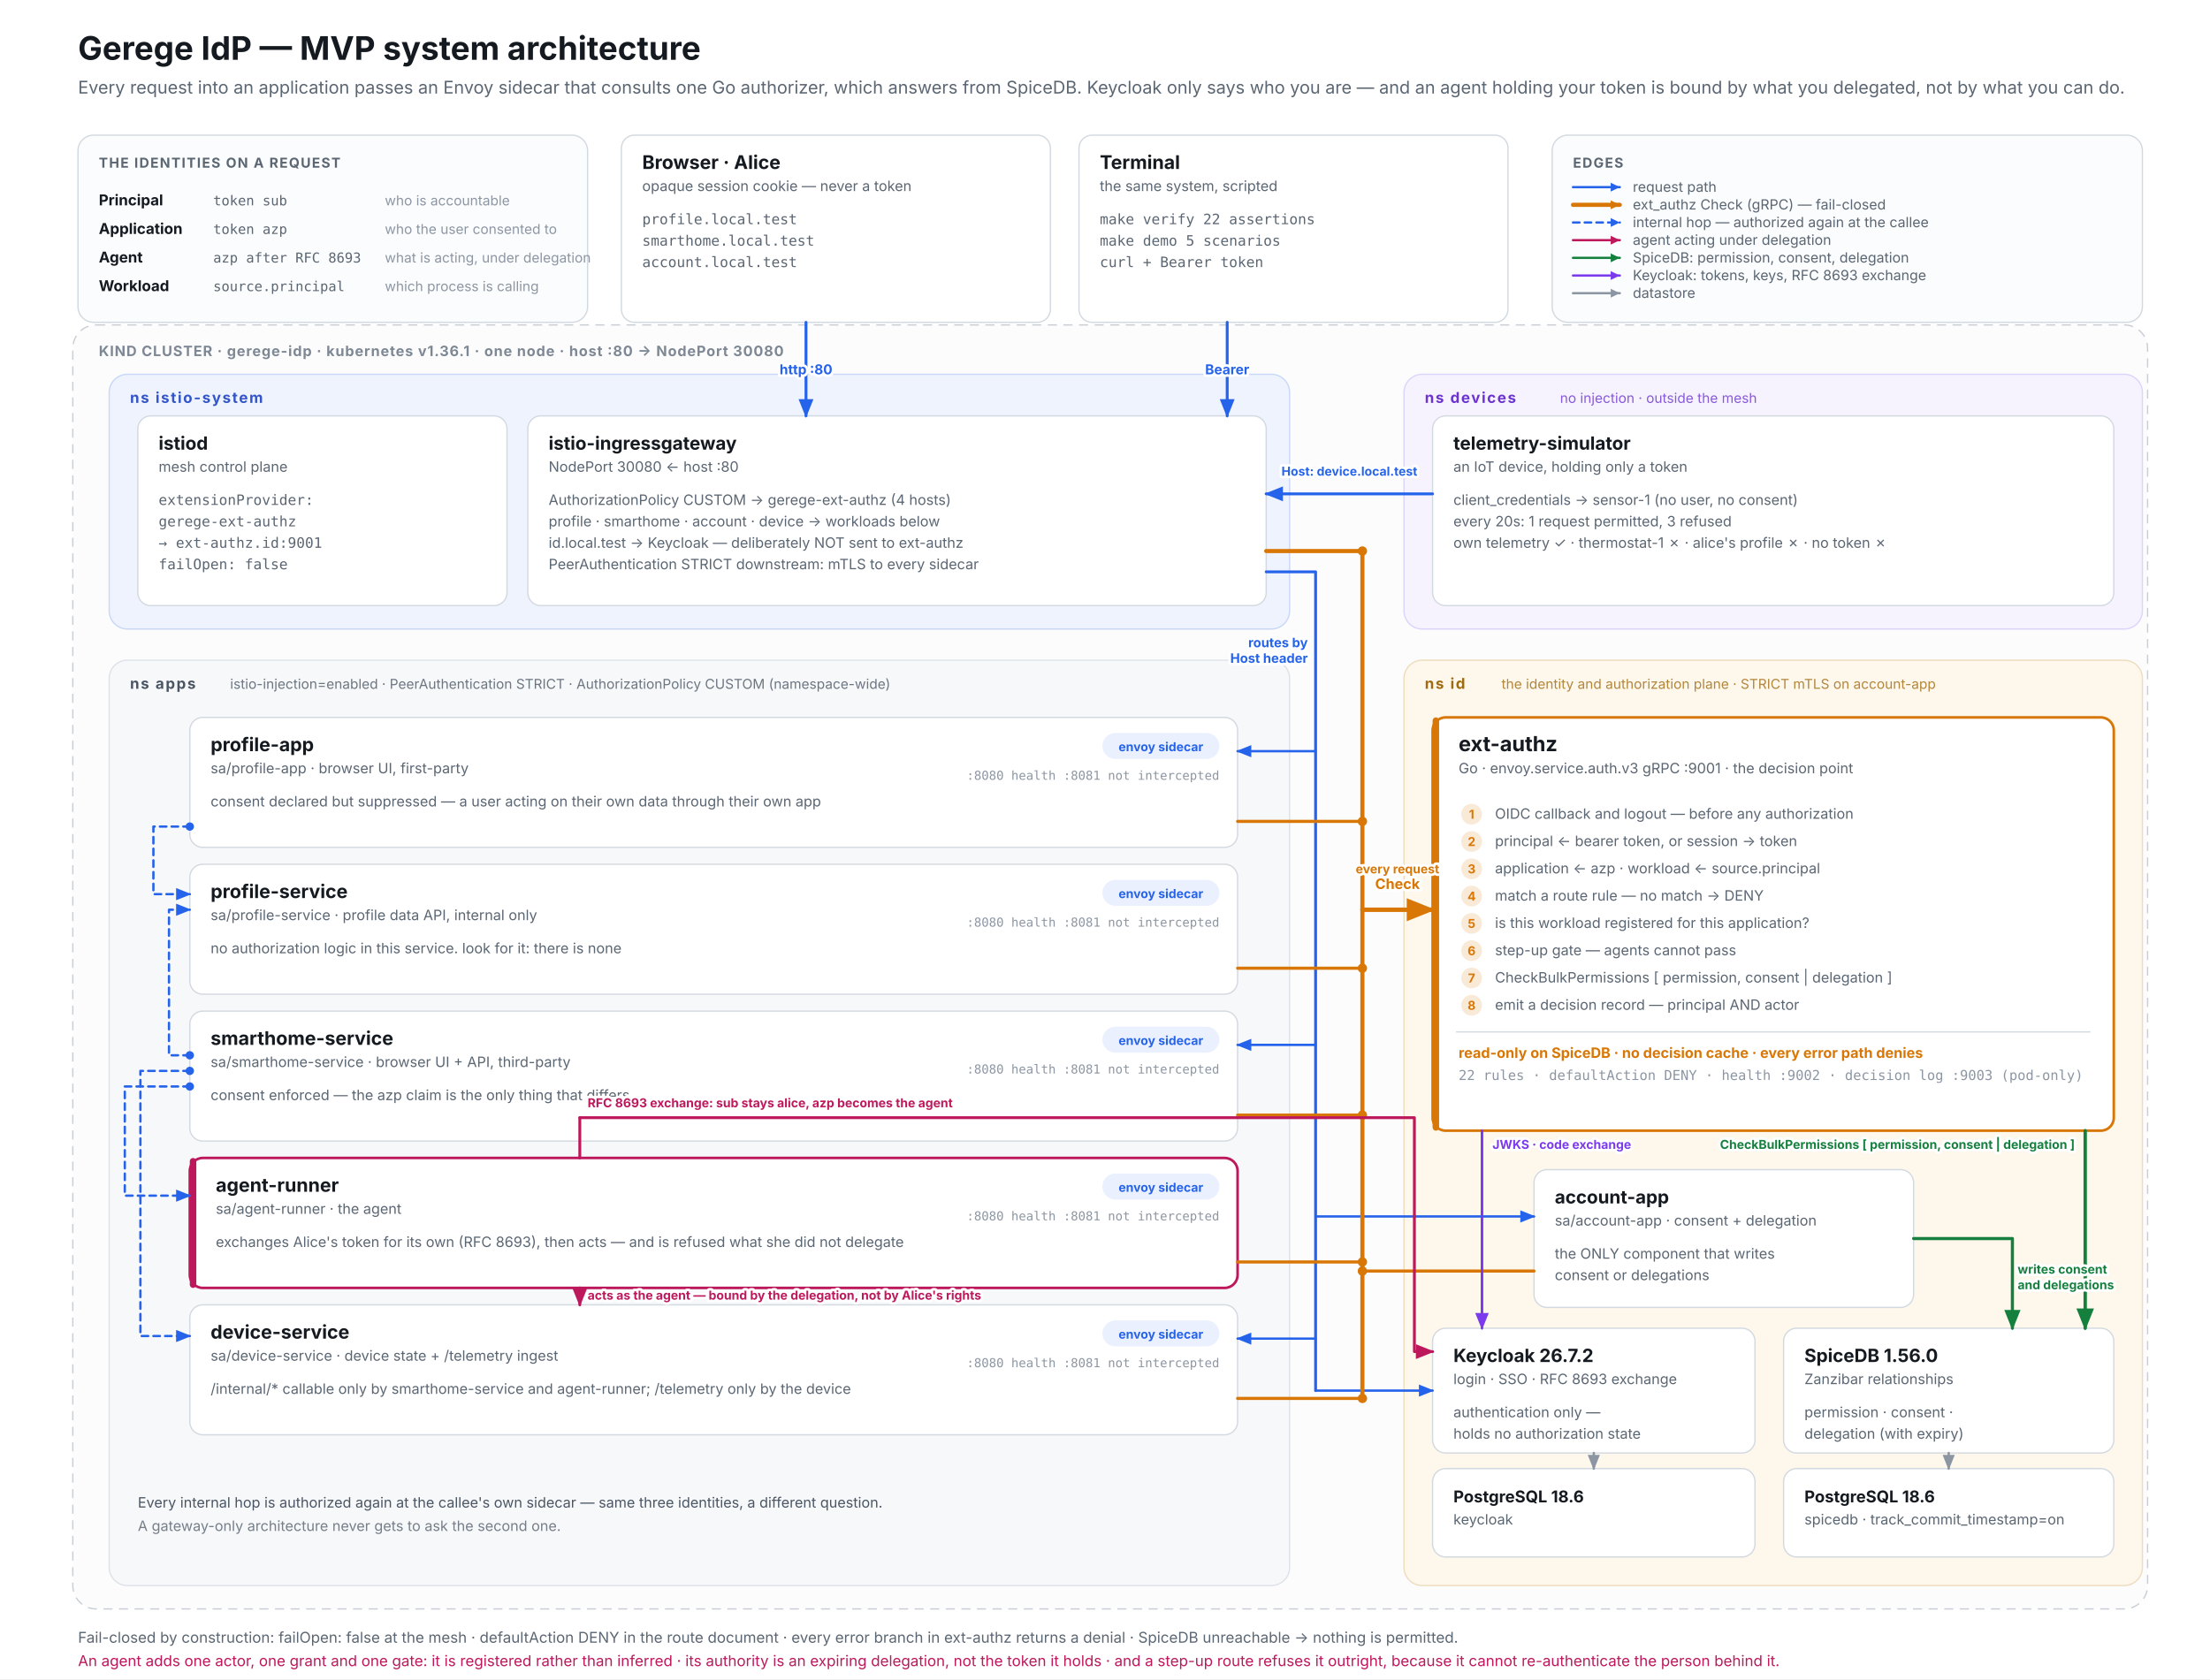
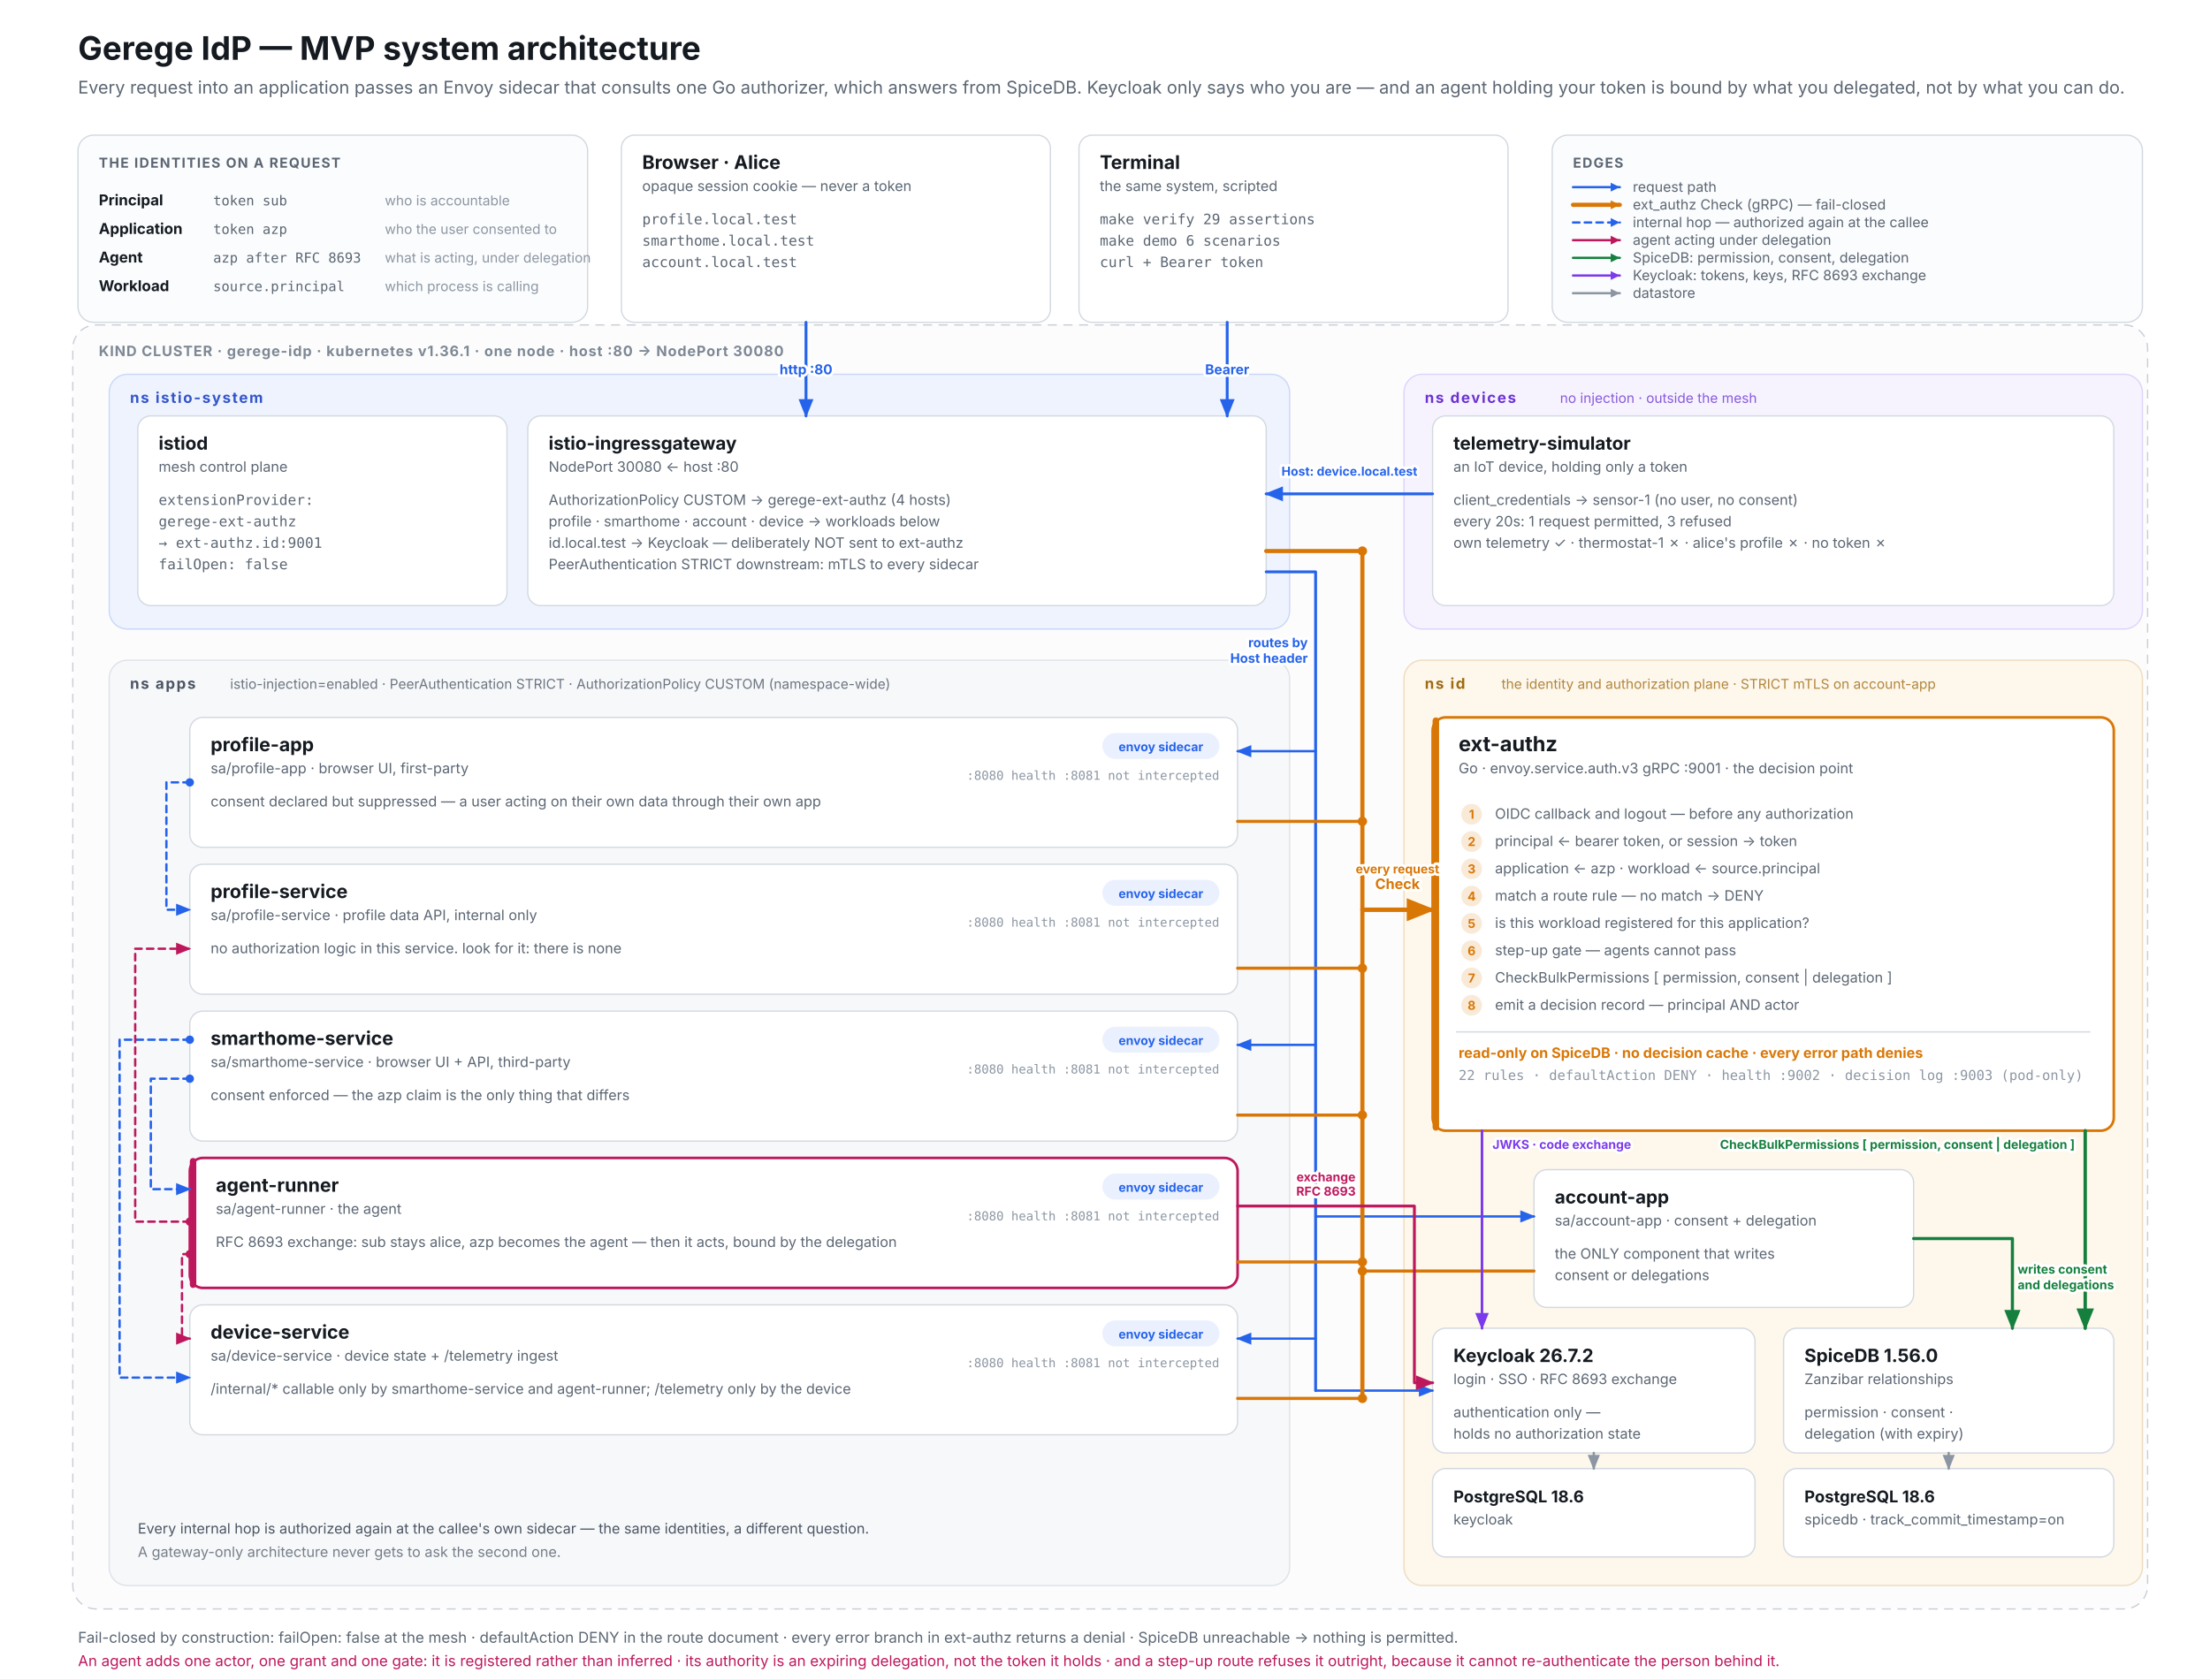
<svg xmlns="http://www.w3.org/2000/svg" viewBox="0 0 1700 1292" width="1700" height="1292" role="img" aria-label="Gerege IdP MVP system architecture: browsers, a terminal and an IoT device reach an Istio ingress gateway; the gateway and every application sidecar call one Go external authorizer over gRPC, which answers from SpiceDB; Keycloak provides identity only." font-family="Inter, -apple-system, BlinkMacSystemFont, Segoe UI, Helvetica, Arial, sans-serif">
  <defs>
    <marker id="a-2563eb" viewBox="0 0 10 10" refX="9" refY="5" markerWidth="6.5" markerHeight="6.5" orient="auto-start-reverse">
      <path d="M0,1 L10,5 L0,9 z" fill="#2563eb" />
    </marker>
    <marker id="a-d97706" viewBox="0 0 10 10" refX="9" refY="5" markerWidth="6.5" markerHeight="6.5" orient="auto-start-reverse">
      <path d="M0,1 L10,5 L0,9 z" fill="#d97706" />
    </marker>
    <marker id="a-15803d" viewBox="0 0 10 10" refX="9" refY="5" markerWidth="6.5" markerHeight="6.5" orient="auto-start-reverse">
      <path d="M0,1 L10,5 L0,9 z" fill="#15803d" />
    </marker>
    <marker id="a-7c3aed" viewBox="0 0 10 10" refX="9" refY="5" markerWidth="6.5" markerHeight="6.5" orient="auto-start-reverse">
      <path d="M0,1 L10,5 L0,9 z" fill="#7c3aed" />
    </marker>
    <marker id="a-8c96a3" viewBox="0 0 10 10" refX="9" refY="5" markerWidth="6.5" markerHeight="6.5" orient="auto-start-reverse">
      <path d="M0,1 L10,5 L0,9 z" fill="#8c96a3" />
    </marker>
    <marker id="a-be185d" viewBox="0 0 10 10" refX="9" refY="5" markerWidth="6.5" markerHeight="6.5" orient="auto-start-reverse">
      <path d="M0,1 L10,5 L0,9 z" fill="#be185d" />
    </marker>
  </defs>
  <rect width="1700" height="1292" fill="#ffffff" />
  <text x="60" y="46" font-size="25" fill="#151a21" font-weight="bold">Gerege IdP — MVP system architecture</text>
  <text x="60" y="72" font-size="13.5" fill="#5b6673">Every request into an application passes an Envoy sidecar that consults one Go authorizer, which answers from SpiceDB. Keycloak only says who you are — and an agent holding your token is bound by what you delegated, not by what you can do.</text>
  <rect x="60" y="104" width="392" height="144" rx="12" fill="#fbfcfd" stroke="#d3d9e0" stroke-width="1" />
  <text x="76" y="129" font-size="10.5" fill="#5b6673" font-weight="bold" letter-spacing="0.9">THE IDENTITIES ON A REQUEST</text>
  <text x="76" y="158" font-size="11.5" fill="#151a21" font-weight="bold">Principal</text>
  <text x="164" y="158" font-size="10.5" fill="#5b6673" font-family="ui-monospace, SFMono-Regular, Menlo, Consolas, monospace">token sub</text>
  <text x="296" y="158" font-size="10.5" fill="#8c96a3">who is accountable</text>
  <text x="76" y="180" font-size="11.5" fill="#151a21" font-weight="bold">Application</text>
  <text x="164" y="180" font-size="10.5" fill="#5b6673" font-family="ui-monospace, SFMono-Regular, Menlo, Consolas, monospace">token azp</text>
  <text x="296" y="180" font-size="10.5" fill="#8c96a3">who the user consented to</text>
  <text x="76" y="202" font-size="11.5" fill="#151a21" font-weight="bold">Agent</text>
  <text x="164" y="202" font-size="10.5" fill="#5b6673" font-family="ui-monospace, SFMono-Regular, Menlo, Consolas, monospace">azp after RFC 8693</text>
  <text x="296" y="202" font-size="10.5" fill="#8c96a3">what is acting, under delegation</text>
  <text x="76" y="224" font-size="11.5" fill="#151a21" font-weight="bold">Workload</text>
  <text x="164" y="224" font-size="10.5" fill="#5b6673" font-family="ui-monospace, SFMono-Regular, Menlo, Consolas, monospace">source.principal</text>
  <text x="296" y="224" font-size="10.5" fill="#8c96a3">which process is calling</text>
  <rect x="478" y="104" width="330" height="144" rx="10" fill="#ffffff" stroke="#d3d9e0" stroke-width="1" />
  <text x="494" y="130" font-size="14.5" fill="#151a21" font-weight="bold">Browser  ·  Alice</text>
  <text x="494" y="147" font-size="11" fill="#5b6673">opaque session cookie — never a token</text>
  <text x="494" y="172.5" font-size="11" fill="#5b6673" font-family="ui-monospace, SFMono-Regular, Menlo, Consolas, monospace">profile.local.test</text>
  <text x="494" y="189.0" font-size="11" fill="#5b6673" font-family="ui-monospace, SFMono-Regular, Menlo, Consolas, monospace">smarthome.local.test</text>
  <text x="494" y="205.5" font-size="11" fill="#5b6673" font-family="ui-monospace, SFMono-Regular, Menlo, Consolas, monospace">account.local.test</text>
  <rect x="830" y="104" width="330" height="144" rx="10" fill="#ffffff" stroke="#d3d9e0" stroke-width="1" />
  <text x="846" y="130" font-size="14.5" fill="#151a21" font-weight="bold">Terminal</text>
  <text x="846" y="147" font-size="11" fill="#5b6673">the same system, scripted</text>
-   <text x="846" y="172.5" font-size="11" fill="#5b6673" font-family="ui-monospace, SFMono-Regular, Menlo, Consolas, monospace">make verify   22 assertions</text>
-   <text x="846" y="189.0" font-size="11" fill="#5b6673" font-family="ui-monospace, SFMono-Regular, Menlo, Consolas, monospace">make demo     5 scenarios</text>
+   <text x="846" y="172.5" font-size="11" fill="#5b6673" font-family="ui-monospace, SFMono-Regular, Menlo, Consolas, monospace">make verify   29 assertions</text>
+   <text x="846" y="189.0" font-size="11" fill="#5b6673" font-family="ui-monospace, SFMono-Regular, Menlo, Consolas, monospace">make demo     6 scenarios</text>
  <text x="846" y="205.5" font-size="11" fill="#5b6673" font-family="ui-monospace, SFMono-Regular, Menlo, Consolas, monospace">curl + Bearer token</text>
  <rect x="1194" y="104" width="454" height="144" rx="12" fill="#fbfcfd" stroke="#d3d9e0" stroke-width="1" />
  <text x="1210" y="129" font-size="10.5" fill="#5b6673" font-weight="bold" letter-spacing="0.9">EDGES</text>
  <line x1="1210" y1="144" x2="1246" y2="144" stroke="#2563eb" stroke-width="1.8" stroke-linecap="round" />
  <polygon points="1246,144 1239,140.6 1239,147.4" fill="#2563eb" />
  <text x="1256" y="147.6" font-size="10.8" fill="#5b6673">request path</text>
  <line x1="1210" y1="157.6" x2="1246" y2="157.6" stroke="#d97706" stroke-width="3.2" stroke-linecap="round" />
  <polygon points="1246,157.6 1239,154.2 1239,161.0" fill="#d97706" />
  <text x="1256" y="161.2" font-size="10.8" fill="#5b6673">ext_authz Check (gRPC) — fail-closed</text>
  <line x1="1210" y1="171.2" x2="1246" y2="171.2" stroke="#2563eb" stroke-width="1.8" stroke-linecap="round" stroke-dasharray="5 4" />
  <polygon points="1246,171.2 1239,167.8 1239,174.6" fill="#2563eb" />
  <text x="1256" y="174.8" font-size="10.8" fill="#5b6673">internal hop — authorized again at the callee</text>
  <line x1="1210" y1="184.8" x2="1246" y2="184.8" stroke="#be185d" stroke-width="1.8" stroke-linecap="round" />
  <polygon points="1246,184.8 1239,181.4 1239,188.2" fill="#be185d" />
  <text x="1256" y="188.4" font-size="10.8" fill="#5b6673">agent acting under delegation</text>
  <line x1="1210" y1="198.4" x2="1246" y2="198.4" stroke="#15803d" stroke-width="1.8" stroke-linecap="round" />
  <polygon points="1246,198.4 1239,195 1239,201.8" fill="#15803d" />
  <text x="1256" y="202" font-size="10.8" fill="#5b6673">SpiceDB: permission, consent, delegation</text>
  <line x1="1210" y1="212" x2="1246" y2="212" stroke="#7c3aed" stroke-width="1.8" stroke-linecap="round" />
  <polygon points="1246,212 1239,208.6 1239,215.4" fill="#7c3aed" />
  <text x="1256" y="215.6" font-size="10.8" fill="#5b6673">Keycloak: tokens, keys, RFC 8693 exchange</text>
  <line x1="1210" y1="225.6" x2="1246" y2="225.6" stroke="#8c96a3" stroke-width="1.8" stroke-linecap="round" />
  <polygon points="1246,225.6 1239,222.2 1239,229" fill="#8c96a3" />
  <text x="1256" y="229.2" font-size="10.8" fill="#5b6673">datastore</text>
  <rect x="56" y="250" width="1596" height="988" rx="18" fill="#fcfcfd" stroke="#c9ced6" stroke-width="1" stroke-dasharray="7 5" />
  <text x="76" y="274" font-size="11" fill="#7d8894" font-weight="bold" letter-spacing="0.6">KIND CLUSTER  ·  gerege-idp  ·  kubernetes v1.36.1  ·  one node  ·  host :80 → NodePort 30080</text>
  <rect x="84" y="288" width="908" height="196" rx="14" fill="#eef3fe" stroke="#c9d8f8" stroke-width="1" />
  <text x="100" y="310" font-size="11.5" fill="#3355c9" font-weight="bold" letter-spacing="1.1">ns istio-system</text>
  <rect x="106" y="320" width="284" height="146" rx="10" fill="#ffffff" stroke="#d3d9e0" stroke-width="1" />
  <text x="122" y="346" font-size="14" fill="#151a21" font-weight="bold">istiod</text>
  <text x="122" y="363" font-size="11" fill="#5b6673">mesh control plane</text>
  <text x="122" y="388.5" font-size="11" fill="#5b6673" font-family="ui-monospace, SFMono-Regular, Menlo, Consolas, monospace">extensionProvider:</text>
  <text x="122" y="405.0" font-size="11" fill="#5b6673" font-family="ui-monospace, SFMono-Regular, Menlo, Consolas, monospace">  gerege-ext-authz</text>
  <text x="122" y="421.5" font-size="11" fill="#5b6673" font-family="ui-monospace, SFMono-Regular, Menlo, Consolas, monospace">  → ext-authz.id:9001</text>
  <text x="122" y="438.0" font-size="11" fill="#5b6673" font-family="ui-monospace, SFMono-Regular, Menlo, Consolas, monospace">  failOpen: false</text>
  <rect x="406" y="320" width="568" height="146" rx="10" fill="#ffffff" stroke="#d3d9e0" stroke-width="1" />
  <text x="422" y="346" font-size="14" fill="#151a21" font-weight="bold">istio-ingressgateway</text>
  <text x="422" y="363" font-size="11" fill="#5b6673">NodePort 30080  ←  host :80</text>
  <text x="422" y="388.5" font-size="11" fill="#5b6673">AuthorizationPolicy CUSTOM → gerege-ext-authz   (4 hosts)</text>
  <text x="422" y="405.0" font-size="11" fill="#5b6673">profile · smarthome · account · device   →   workloads below</text>
  <text x="422" y="421.5" font-size="11" fill="#5b6673">id.local.test → Keycloak   — deliberately NOT sent to ext-authz</text>
  <text x="422" y="438.0" font-size="11" fill="#5b6673">PeerAuthentication STRICT downstream: mTLS to every sidecar</text>
  <rect x="1080" y="288" width="568" height="196" rx="14" fill="#f6f3ff" stroke="#ddd4fb" stroke-width="1" />
  <text x="1096" y="310" font-size="11.5" fill="#6d33d0" font-weight="bold" letter-spacing="1.1">ns devices</text>
  <text x="1200.0" y="310" font-size="10.5" fill="#6d33d0" opacity="0.8">no injection · outside the mesh</text>
  <rect x="1102" y="320" width="524" height="146" rx="10" fill="#ffffff" stroke="#d3d9e0" stroke-width="1" />
  <text x="1118" y="346" font-size="14" fill="#151a21" font-weight="bold">telemetry-simulator</text>
  <text x="1118" y="363" font-size="11" fill="#5b6673">an IoT device, holding only a token</text>
  <text x="1118" y="388.5" font-size="11" fill="#5b6673">client_credentials → sensor-1   (no user, no consent)</text>
  <text x="1118" y="405.0" font-size="11" fill="#5b6673">every 20s:  1 request permitted,  3 refused</text>
  <text x="1118" y="421.5" font-size="11" fill="#5b6673">own telemetry ✓   ·   thermostat-1 ✗   ·   alice's profile ✗   ·   no token ✗</text>
  <rect x="84" y="508" width="908" height="712" rx="14" fill="#f7f8fa" stroke="#dee2e8" stroke-width="1" />
  <text x="100" y="530" font-size="11.5" fill="#4a5563" font-weight="bold" letter-spacing="1.1">ns apps</text>
  <text x="177.0" y="530" font-size="10.5" fill="#4a5563" opacity="0.8">istio-injection=enabled · PeerAuthentication STRICT · AuthorizationPolicy CUSTOM (namespace-wide)</text>
  <rect x="146" y="552" width="806" height="100" rx="10" fill="#ffffff" stroke="#d3d9e0" stroke-width="1" />
  <text x="162" y="578" font-size="14.5" fill="#151a21" font-weight="bold">profile-app</text>
  <text x="162" y="595" font-size="11" fill="#5b6673">sa/profile-app  ·  browser UI, first-party</text>
  <text x="162" y="620.5" font-size="11" fill="#5b6673">consent declared but suppressed — a user acting on their own data through their own app</text>
  <rect x="848" y="564" width="90" height="20" rx="10" fill="#2563eb" opacity="0.10" />
  <text x="893" y="578" font-size="9.5" fill="#2563eb" font-weight="bold" text-anchor="middle">envoy sidecar</text>
  <text x="938" y="600" font-size="9.5" fill="#8c96a3" text-anchor="end" font-family="ui-monospace, SFMono-Regular, Menlo, Consolas, monospace">:8080   health :8081 not intercepted</text>
  <rect x="146" y="665" width="806" height="100" rx="10" fill="#ffffff" stroke="#d3d9e0" stroke-width="1" />
  <text x="162" y="691" font-size="14.5" fill="#151a21" font-weight="bold">profile-service</text>
  <text x="162" y="708" font-size="11" fill="#5b6673">sa/profile-service  ·  profile data API, internal only</text>
  <text x="162" y="733.5" font-size="11" fill="#5b6673">no authorization logic in this service. look for it: there is none</text>
  <rect x="848" y="677" width="90" height="20" rx="10" fill="#2563eb" opacity="0.10" />
  <text x="893" y="691" font-size="9.5" fill="#2563eb" font-weight="bold" text-anchor="middle">envoy sidecar</text>
  <text x="938" y="713" font-size="9.5" fill="#8c96a3" text-anchor="end" font-family="ui-monospace, SFMono-Regular, Menlo, Consolas, monospace">:8080   health :8081 not intercepted</text>
  <rect x="146" y="778" width="806" height="100" rx="10" fill="#ffffff" stroke="#d3d9e0" stroke-width="1" />
  <text x="162" y="804" font-size="14.5" fill="#151a21" font-weight="bold">smarthome-service</text>
  <text x="162" y="821" font-size="11" fill="#5b6673">sa/smarthome-service  ·  browser UI + API, third-party</text>
  <text x="162" y="846.5" font-size="11" fill="#5b6673">consent enforced — the azp claim is the only thing that differs</text>
  <rect x="848" y="790" width="90" height="20" rx="10" fill="#2563eb" opacity="0.10" />
  <text x="893" y="804" font-size="9.5" fill="#2563eb" font-weight="bold" text-anchor="middle">envoy sidecar</text>
  <text x="938" y="826" font-size="9.5" fill="#8c96a3" text-anchor="end" font-family="ui-monospace, SFMono-Regular, Menlo, Consolas, monospace">:8080   health :8081 not intercepted</text>
  <rect x="146" y="891" width="806" height="100" rx="10" fill="#ffffff" stroke="#be185d" stroke-width="2" />
  <rect x="146" y="891" width="5" height="100" rx="2.5" fill="#be185d" />
  <text x="166" y="917" font-size="14.5" fill="#151a21" font-weight="bold">agent-runner</text>
  <text x="166" y="934" font-size="11" fill="#5b6673">sa/agent-runner  ·  the agent</text>
-   <text x="166" y="959.5" font-size="11" fill="#5b6673">exchanges Alice's token for its own (RFC 8693), then acts — and is refused what she did not delegate</text>
+   <text x="166" y="959.5" font-size="11" fill="#5b6673">RFC 8693 exchange: sub stays alice, azp becomes the agent — then it acts, bound by the delegation</text>
  <rect x="848" y="903" width="90" height="20" rx="10" fill="#2563eb" opacity="0.10" />
  <text x="893" y="917" font-size="9.5" fill="#2563eb" font-weight="bold" text-anchor="middle">envoy sidecar</text>
  <text x="938" y="939" font-size="9.5" fill="#8c96a3" text-anchor="end" font-family="ui-monospace, SFMono-Regular, Menlo, Consolas, monospace">:8080   health :8081 not intercepted</text>
  <rect x="146" y="1004" width="806" height="100" rx="10" fill="#ffffff" stroke="#d3d9e0" stroke-width="1" />
  <text x="162" y="1030" font-size="14.5" fill="#151a21" font-weight="bold">device-service</text>
  <text x="162" y="1047" font-size="11" fill="#5b6673">sa/device-service  ·  device state + /telemetry ingest</text>
  <text x="162" y="1072.5" font-size="11" fill="#5b6673">/internal/* callable only by smarthome-service and agent-runner; /telemetry only by the device</text>
  <rect x="848" y="1016" width="90" height="20" rx="10" fill="#2563eb" opacity="0.10" />
  <text x="893" y="1030" font-size="9.5" fill="#2563eb" font-weight="bold" text-anchor="middle">envoy sidecar</text>
  <text x="938" y="1052" font-size="9.5" fill="#8c96a3" text-anchor="end" font-family="ui-monospace, SFMono-Regular, Menlo, Consolas, monospace">:8080   health :8081 not intercepted</text>
-   <text x="106" y="1160" font-size="11" fill="#4a5563">Every internal hop is authorized again at the callee's own sidecar — same three identities, a different question.</text>
-   <text x="106" y="1178" font-size="11" fill="#4a5563" opacity="0.75">A gateway-only architecture never gets to ask the second one.</text>
+   <text x="106" y="1180" font-size="11" fill="#4a5563">Every internal hop is authorized again at the callee's own sidecar — the same identities, a different question.</text>
+   <text x="106" y="1198" font-size="11" fill="#4a5563" opacity="0.75">A gateway-only architecture never gets to ask the second one.</text>
  <rect x="1080" y="508" width="568" height="712" rx="14" fill="#fdf7ec" stroke="#eedcbe" stroke-width="1" />
  <text x="1096" y="530" font-size="11.5" fill="#a06a10" font-weight="bold" letter-spacing="1.1">ns id</text>
  <text x="1155.0" y="530" font-size="10.5" fill="#a06a10" opacity="0.8">the identity and authorization plane · STRICT mTLS on account-app</text>
  <rect x="1102" y="552" width="524" height="318" rx="10" fill="#ffffff" stroke="#d97706" stroke-width="2" />
  <rect x="1102" y="552" width="5" height="318" rx="2.5" fill="#d97706" />
  <text x="1122" y="578" font-size="16" fill="#151a21" font-weight="bold">ext-authz</text>
  <text x="1122" y="595" font-size="11" fill="#5b6673">Go · envoy.service.auth.v3 gRPC :9001 · the decision point</text>
  <circle cx="1132" cy="626.5" r="8" fill="#d97706" opacity="0.16" />
  <text x="1132" y="630" font-size="9.5" fill="#d97706" font-weight="bold" text-anchor="middle">1</text>
  <text x="1150" y="630" font-size="11" fill="#5b6673">OIDC callback and logout — before any authorization</text>
  <circle cx="1132" cy="647.5" r="8" fill="#d97706" opacity="0.16" />
  <text x="1132" y="651" font-size="9.5" fill="#d97706" font-weight="bold" text-anchor="middle">2</text>
  <text x="1150" y="651" font-size="11" fill="#5b6673">principal   ←  bearer token, or session → token</text>
  <circle cx="1132" cy="668.5" r="8" fill="#d97706" opacity="0.16" />
  <text x="1132" y="672" font-size="9.5" fill="#d97706" font-weight="bold" text-anchor="middle">3</text>
  <text x="1150" y="672" font-size="11" fill="#5b6673">application ← azp   ·   workload ← source.principal</text>
  <circle cx="1132" cy="689.5" r="8" fill="#d97706" opacity="0.16" />
  <text x="1132" y="693" font-size="9.5" fill="#d97706" font-weight="bold" text-anchor="middle">4</text>
  <text x="1150" y="693" font-size="11" fill="#5b6673">match a route rule   —   no match → DENY</text>
  <circle cx="1132" cy="710.5" r="8" fill="#d97706" opacity="0.16" />
  <text x="1132" y="714" font-size="9.5" fill="#d97706" font-weight="bold" text-anchor="middle">5</text>
  <text x="1150" y="714" font-size="11" fill="#5b6673">is this workload registered for this application?</text>
  <circle cx="1132" cy="731.5" r="8" fill="#d97706" opacity="0.16" />
  <text x="1132" y="735" font-size="9.5" fill="#d97706" font-weight="bold" text-anchor="middle">6</text>
  <text x="1150" y="735" font-size="11" fill="#5b6673">step-up gate  —  agents cannot pass</text>
  <circle cx="1132" cy="752.5" r="8" fill="#d97706" opacity="0.16" />
  <text x="1132" y="756" font-size="9.5" fill="#d97706" font-weight="bold" text-anchor="middle">7</text>
  <text x="1150" y="756" font-size="11" fill="#5b6673">CheckBulkPermissions [ permission, consent | delegation ]</text>
  <circle cx="1132" cy="773.5" r="8" fill="#d97706" opacity="0.16" />
  <text x="1132" y="777" font-size="9.5" fill="#d97706" font-weight="bold" text-anchor="middle">8</text>
  <text x="1150" y="777" font-size="11" fill="#5b6673">emit a decision record  —  principal AND actor</text>
  <line x1="1120" y1="794" x2="1608" y2="794" stroke="#d3d9e0" />
  <text x="1122" y="814" font-size="11" fill="#d97706" font-weight="bold">read-only on SpiceDB   ·   no decision cache   ·   every error path denies</text>
  <text x="1122" y="831" font-size="10.5" fill="#8c96a3" font-family="ui-monospace, SFMono-Regular, Menlo, Consolas, monospace">22 rules · defaultAction DENY · health :9002 · decision log :9003 (pod-only)</text>
  <rect x="1180" y="900" width="292" height="106" rx="10" fill="#ffffff" stroke="#d3d9e0" stroke-width="1" />
  <text x="1196" y="926" font-size="14" fill="#151a21" font-weight="bold">account-app</text>
  <text x="1196" y="943" font-size="11" fill="#5b6673">sa/account-app · consent + delegation</text>
  <text x="1196" y="968.5" font-size="11" fill="#5b6673">the ONLY component that writes</text>
  <text x="1196" y="985.0" font-size="11" fill="#5b6673">consent or delegations</text>
  <rect x="1102" y="1022" width="248" height="96" rx="10" fill="#ffffff" stroke="#d3d9e0" stroke-width="1" />
  <text x="1118" y="1048" font-size="14" fill="#151a21" font-weight="bold">Keycloak 26.7.2</text>
  <text x="1118" y="1065" font-size="11" fill="#5b6673">login · SSO · RFC 8693 exchange</text>
  <text x="1118" y="1090.5" font-size="11" fill="#5b6673">authentication only —</text>
  <text x="1118" y="1107.0" font-size="11" fill="#5b6673">holds no authorization state</text>
  <rect x="1372" y="1022" width="254" height="96" rx="10" fill="#ffffff" stroke="#d3d9e0" stroke-width="1" />
  <text x="1388" y="1048" font-size="14" fill="#151a21" font-weight="bold">SpiceDB 1.56.0</text>
  <text x="1388" y="1065" font-size="11" fill="#5b6673">Zanzibar relationships</text>
  <text x="1388" y="1090.5" font-size="11" fill="#5b6673">permission · consent ·</text>
  <text x="1388" y="1107.0" font-size="11" fill="#5b6673">delegation (with expiry)</text>
  <rect x="1102" y="1130" width="248" height="68" rx="10" fill="#ffffff" stroke="#d3d9e0" stroke-width="1" />
  <text x="1118" y="1156" font-size="12.5" fill="#151a21" font-weight="bold">PostgreSQL 18.6</text>
  <text x="1118" y="1173" font-size="11" fill="#5b6673">keycloak</text>
  <rect x="1372" y="1130" width="254" height="68" rx="10" fill="#ffffff" stroke="#d3d9e0" stroke-width="1" />
  <text x="1388" y="1156" font-size="12.5" fill="#151a21" font-weight="bold">PostgreSQL 18.6</text>
  <text x="1388" y="1173" font-size="11" fill="#5b6673">spicedb · track_commit_timestamp=on</text>
  <path d="M620,248 L620,320" fill="none" stroke="#2563eb" stroke-width="2.2" stroke-linejoin="round" stroke-linecap="round" marker-end="url(#a-2563eb)" />
  <text x="620" y="288" font-size="10.5" fill="#2563eb" font-weight="bold" text-anchor="middle" stroke="#ffffff" stroke-width="4" stroke-linejoin="round" paint-order="stroke">http  :80</text>
  <path d="M944,248 L944,320" fill="none" stroke="#2563eb" stroke-width="2.2" stroke-linejoin="round" stroke-linecap="round" marker-end="url(#a-2563eb)" />
  <text x="944" y="288" font-size="10.5" fill="#2563eb" font-weight="bold" text-anchor="middle" stroke="#ffffff" stroke-width="4" stroke-linejoin="round" paint-order="stroke">Bearer</text>
  <path d="M1102,380 L974,380" fill="none" stroke="#2563eb" stroke-width="2.2" stroke-linejoin="round" stroke-linecap="round" marker-end="url(#a-2563eb)" />
  <text x="1038" y="366" font-size="9.5" fill="#2563eb" font-weight="bold" text-anchor="middle" stroke="#ffffff" stroke-width="4" stroke-linejoin="round" paint-order="stroke">Host: device.local.test</text>
  <path d="M974,440 L1012,440 L1012,1070" fill="none" stroke="#2563eb" stroke-width="2.2" stroke-linejoin="round" stroke-linecap="round" />
  <text x="1006" y="498" font-size="10" fill="#2563eb" font-weight="bold" text-anchor="end" stroke="#ffffff" stroke-width="4" stroke-linejoin="round" paint-order="stroke">routes by</text>
  <text x="1006" y="510" font-size="10" fill="#2563eb" font-weight="bold" text-anchor="end" stroke="#ffffff" stroke-width="4" stroke-linejoin="round" paint-order="stroke">Host header</text>
  <path d="M1012,578 L952,578" fill="none" stroke="#2563eb" stroke-width="1.8" stroke-linejoin="round" stroke-linecap="round" marker-end="url(#a-2563eb)" />
  <path d="M1012,804 L952,804" fill="none" stroke="#2563eb" stroke-width="1.8" stroke-linejoin="round" stroke-linecap="round" marker-end="url(#a-2563eb)" />
  <path d="M1012,1030 L952,1030" fill="none" stroke="#2563eb" stroke-width="1.8" stroke-linejoin="round" stroke-linecap="round" marker-end="url(#a-2563eb)" />
  <path d="M1012,936 L1180,936" fill="none" stroke="#2563eb" stroke-width="1.8" stroke-linejoin="round" stroke-linecap="round" marker-end="url(#a-2563eb)" />
  <path d="M1012,1070 L1102,1070" fill="none" stroke="#2563eb" stroke-width="1.8" stroke-linejoin="round" stroke-linecap="round" marker-end="url(#a-2563eb)" />
  <path d="M974,424 L1048,424 L1048,1076" fill="none" stroke="#d97706" stroke-width="3.2" stroke-linejoin="round" stroke-linecap="round" />
  <path d="M952,632 L1048,632" fill="none" stroke="#d97706" stroke-width="2.4" stroke-linejoin="round" stroke-linecap="round" />
  <circle cx="1048" cy="632" r="3.6" fill="#d97706" />
  <path d="M952,745 L1048,745" fill="none" stroke="#d97706" stroke-width="2.4" stroke-linejoin="round" stroke-linecap="round" />
  <circle cx="1048" cy="745" r="3.6" fill="#d97706" />
  <path d="M952,858 L1048,858" fill="none" stroke="#d97706" stroke-width="2.4" stroke-linejoin="round" stroke-linecap="round" />
  <circle cx="1048" cy="858" r="3.6" fill="#d97706" />
  <path d="M952,971 L1048,971" fill="none" stroke="#d97706" stroke-width="2.4" stroke-linejoin="round" stroke-linecap="round" />
  <circle cx="1048" cy="971" r="3.6" fill="#d97706" />
  <path d="M952,1076 L1048,1076" fill="none" stroke="#d97706" stroke-width="2.4" stroke-linejoin="round" stroke-linecap="round" />
  <circle cx="1048" cy="1076" r="3.6" fill="#d97706" />
  <path d="M1180,978 L1048,978" fill="none" stroke="#d97706" stroke-width="2.4" stroke-linejoin="round" stroke-linecap="round" />
  <circle cx="1048" cy="424" r="3.6" fill="#d97706" />
  <circle cx="1048" cy="978" r="3.6" fill="#d97706" />
  <path d="M1048,700 L1102,700" fill="none" stroke="#d97706" stroke-width="3.4" stroke-linejoin="round" stroke-linecap="round" marker-end="url(#a-d97706)" />
  <text x="1075" y="684" font-size="11" fill="#d97706" font-weight="bold" text-anchor="middle" stroke="#ffffff" stroke-width="4" stroke-linejoin="round" paint-order="stroke">Check</text>
  <text x="1075" y="672" font-size="9.5" fill="#d97706" font-weight="bold" text-anchor="middle" stroke="#ffffff" stroke-width="4" stroke-linejoin="round" paint-order="stroke">every request</text>
-   <path d="M146,636 L118,636 L118,688 L146,688" fill="none" stroke="#2563eb" stroke-width="1.8" stroke-linejoin="round" stroke-linecap="round" stroke-dasharray="5 4" marker-end="url(#a-2563eb)" />
-   <circle cx="146" cy="636" r="3.2" fill="#2563eb" />
-   <path d="M146,824 L108,824 L108,1028 L146,1028" fill="none" stroke="#2563eb" stroke-width="1.8" stroke-linejoin="round" stroke-linecap="round" stroke-dasharray="5 4" marker-end="url(#a-2563eb)" />
-   <circle cx="146" cy="824" r="3.2" fill="#2563eb" />
-   <path d="M146,812 L130,812 L130,700 L146,700" fill="none" stroke="#2563eb" stroke-width="1.8" stroke-linejoin="round" stroke-linecap="round" stroke-dasharray="5 4" marker-end="url(#a-2563eb)" />
-   <circle cx="146" cy="812" r="3.2" fill="#2563eb" />
-   <path d="M146,836 L96,836 L96,920 L146,920" fill="none" stroke="#2563eb" stroke-width="1.8" stroke-linejoin="round" stroke-linecap="round" stroke-dasharray="5 4" marker-end="url(#a-2563eb)" />
-   <circle cx="146" cy="836" r="3.2" fill="#2563eb" />
-   <path d="M446,891 L446,860" fill="none" stroke="#be185d" stroke-width="2.2" stroke-linejoin="round" stroke-linecap="round" />
-   <path d="M446,860 L1088,860 L1088,1040 L1102,1040" fill="none" stroke="#be185d" stroke-width="2.2" stroke-linejoin="round" stroke-linecap="round" marker-end="url(#a-be185d)" />
-   <text x="452" y="852" font-size="9.5" fill="#be185d" font-weight="bold" stroke="#ffffff" stroke-width="4" stroke-linejoin="round" paint-order="stroke">RFC 8693 exchange:  sub stays alice,  azp becomes the agent</text>
-   <path d="M446,991 L446,1004" fill="none" stroke="#be185d" stroke-width="2.2" stroke-linejoin="round" stroke-linecap="round" marker-end="url(#a-be185d)" />
-   <text x="452" y="1000" font-size="9.5" fill="#be185d" font-weight="bold" stroke="#ffffff" stroke-width="4" stroke-linejoin="round" paint-order="stroke">acts as the agent — bound by the delegation, not by Alice's rights</text>
+   <path d="M146,800 L92,800 L92,1060 L146,1060" fill="none" stroke="#2563eb" stroke-width="1.8" stroke-linejoin="round" stroke-linecap="round" stroke-dasharray="5 4" marker-end="url(#a-2563eb)" />
+   <circle cx="146" cy="800" r="3.2" fill="#2563eb" />
+   <path d="M146,940 L104,940 L104,730 L146,730" fill="none" stroke="#be185d" stroke-width="1.8" stroke-linejoin="round" stroke-linecap="round" stroke-dasharray="5 4" marker-end="url(#a-be185d)" />
+   <circle cx="146" cy="940" r="3.2" fill="#be185d" />
+   <path d="M146,830 L116,830 L116,915 L146,915" fill="none" stroke="#2563eb" stroke-width="1.8" stroke-linejoin="round" stroke-linecap="round" stroke-dasharray="5 4" marker-end="url(#a-2563eb)" />
+   <circle cx="146" cy="830" r="3.2" fill="#2563eb" />
+   <path d="M146,602 L128,602 L128,700 L146,700" fill="none" stroke="#2563eb" stroke-width="1.8" stroke-linejoin="round" stroke-linecap="round" stroke-dasharray="5 4" marker-end="url(#a-2563eb)" />
+   <circle cx="146" cy="602" r="3.2" fill="#2563eb" />
+   <path d="M146,965 L140,965 L140,1030 L146,1030" fill="none" stroke="#be185d" stroke-width="1.8" stroke-linejoin="round" stroke-linecap="round" stroke-dasharray="5 4" marker-end="url(#a-be185d)" />
+   <circle cx="146" cy="965" r="3.2" fill="#be185d" />
+   <path d="M952,928 L1088,928 L1088,1064 L1102,1064" fill="none" stroke="#be185d" stroke-width="2.2" stroke-linejoin="round" stroke-linecap="round" marker-end="url(#a-be185d)" />
+   <text x="1020" y="920" font-size="9.5" fill="#be185d" font-weight="bold" text-anchor="middle" stroke="#ffffff" stroke-width="4" stroke-linejoin="round" paint-order="stroke">RFC 8693</text>
+   <text x="1020" y="909" font-size="9.5" fill="#be185d" font-weight="bold" text-anchor="middle" stroke="#ffffff" stroke-width="4" stroke-linejoin="round" paint-order="stroke">exchange</text>
  <path d="M1140,870 L1140,1022" fill="none" stroke="#7c3aed" stroke-width="2.0" stroke-linejoin="round" stroke-linecap="round" marker-end="url(#a-7c3aed)" />
  <text x="1148" y="884" font-size="9.5" fill="#7c3aed" font-weight="bold" stroke="#ffffff" stroke-width="4" stroke-linejoin="round" paint-order="stroke">JWKS · code exchange</text>
  <path d="M1604,870 L1604,1022" fill="none" stroke="#15803d" stroke-width="2.6" stroke-linejoin="round" stroke-linecap="round" marker-end="url(#a-15803d)" />
  <text x="1596" y="884" font-size="9.5" fill="#15803d" font-weight="bold" text-anchor="end" stroke="#ffffff" stroke-width="4" stroke-linejoin="round" paint-order="stroke">CheckBulkPermissions [ permission, consent | delegation ]</text>
  <path d="M1472,953 L1548,953 L1548,1022" fill="none" stroke="#15803d" stroke-width="2.4" stroke-linejoin="round" stroke-linecap="round" marker-end="url(#a-15803d)" />
  <text x="1552" y="980" font-size="9.5" fill="#15803d" font-weight="bold" stroke="#ffffff" stroke-width="4" stroke-linejoin="round" paint-order="stroke">writes consent</text>
  <text x="1552" y="992" font-size="9.5" fill="#15803d" font-weight="bold" stroke="#ffffff" stroke-width="4" stroke-linejoin="round" paint-order="stroke">and delegations</text>
  <path d="M1226,1118 L1226,1130" fill="none" stroke="#8c96a3" stroke-width="1.8" stroke-linejoin="round" stroke-linecap="round" marker-end="url(#a-8c96a3)" />
  <path d="M1499,1118 L1499,1130" fill="none" stroke="#8c96a3" stroke-width="1.8" stroke-linejoin="round" stroke-linecap="round" marker-end="url(#a-8c96a3)" />
  <text x="60" y="1264" font-size="11.5" fill="#5b6673">Fail-closed by construction:  failOpen: false at the mesh  ·  defaultAction DENY in the route document  ·  every error branch in ext-authz returns a denial  ·  SpiceDB unreachable → nothing is permitted.</text>
  <text x="60" y="1282" font-size="11.5" fill="#be185d">An agent adds one actor, one grant and one gate:  it is registered rather than inferred  ·  its authority is an expiring delegation, not the token it holds  ·  and a step-up route refuses it outright, because it cannot re-authenticate the person behind it.</text>
</svg>
